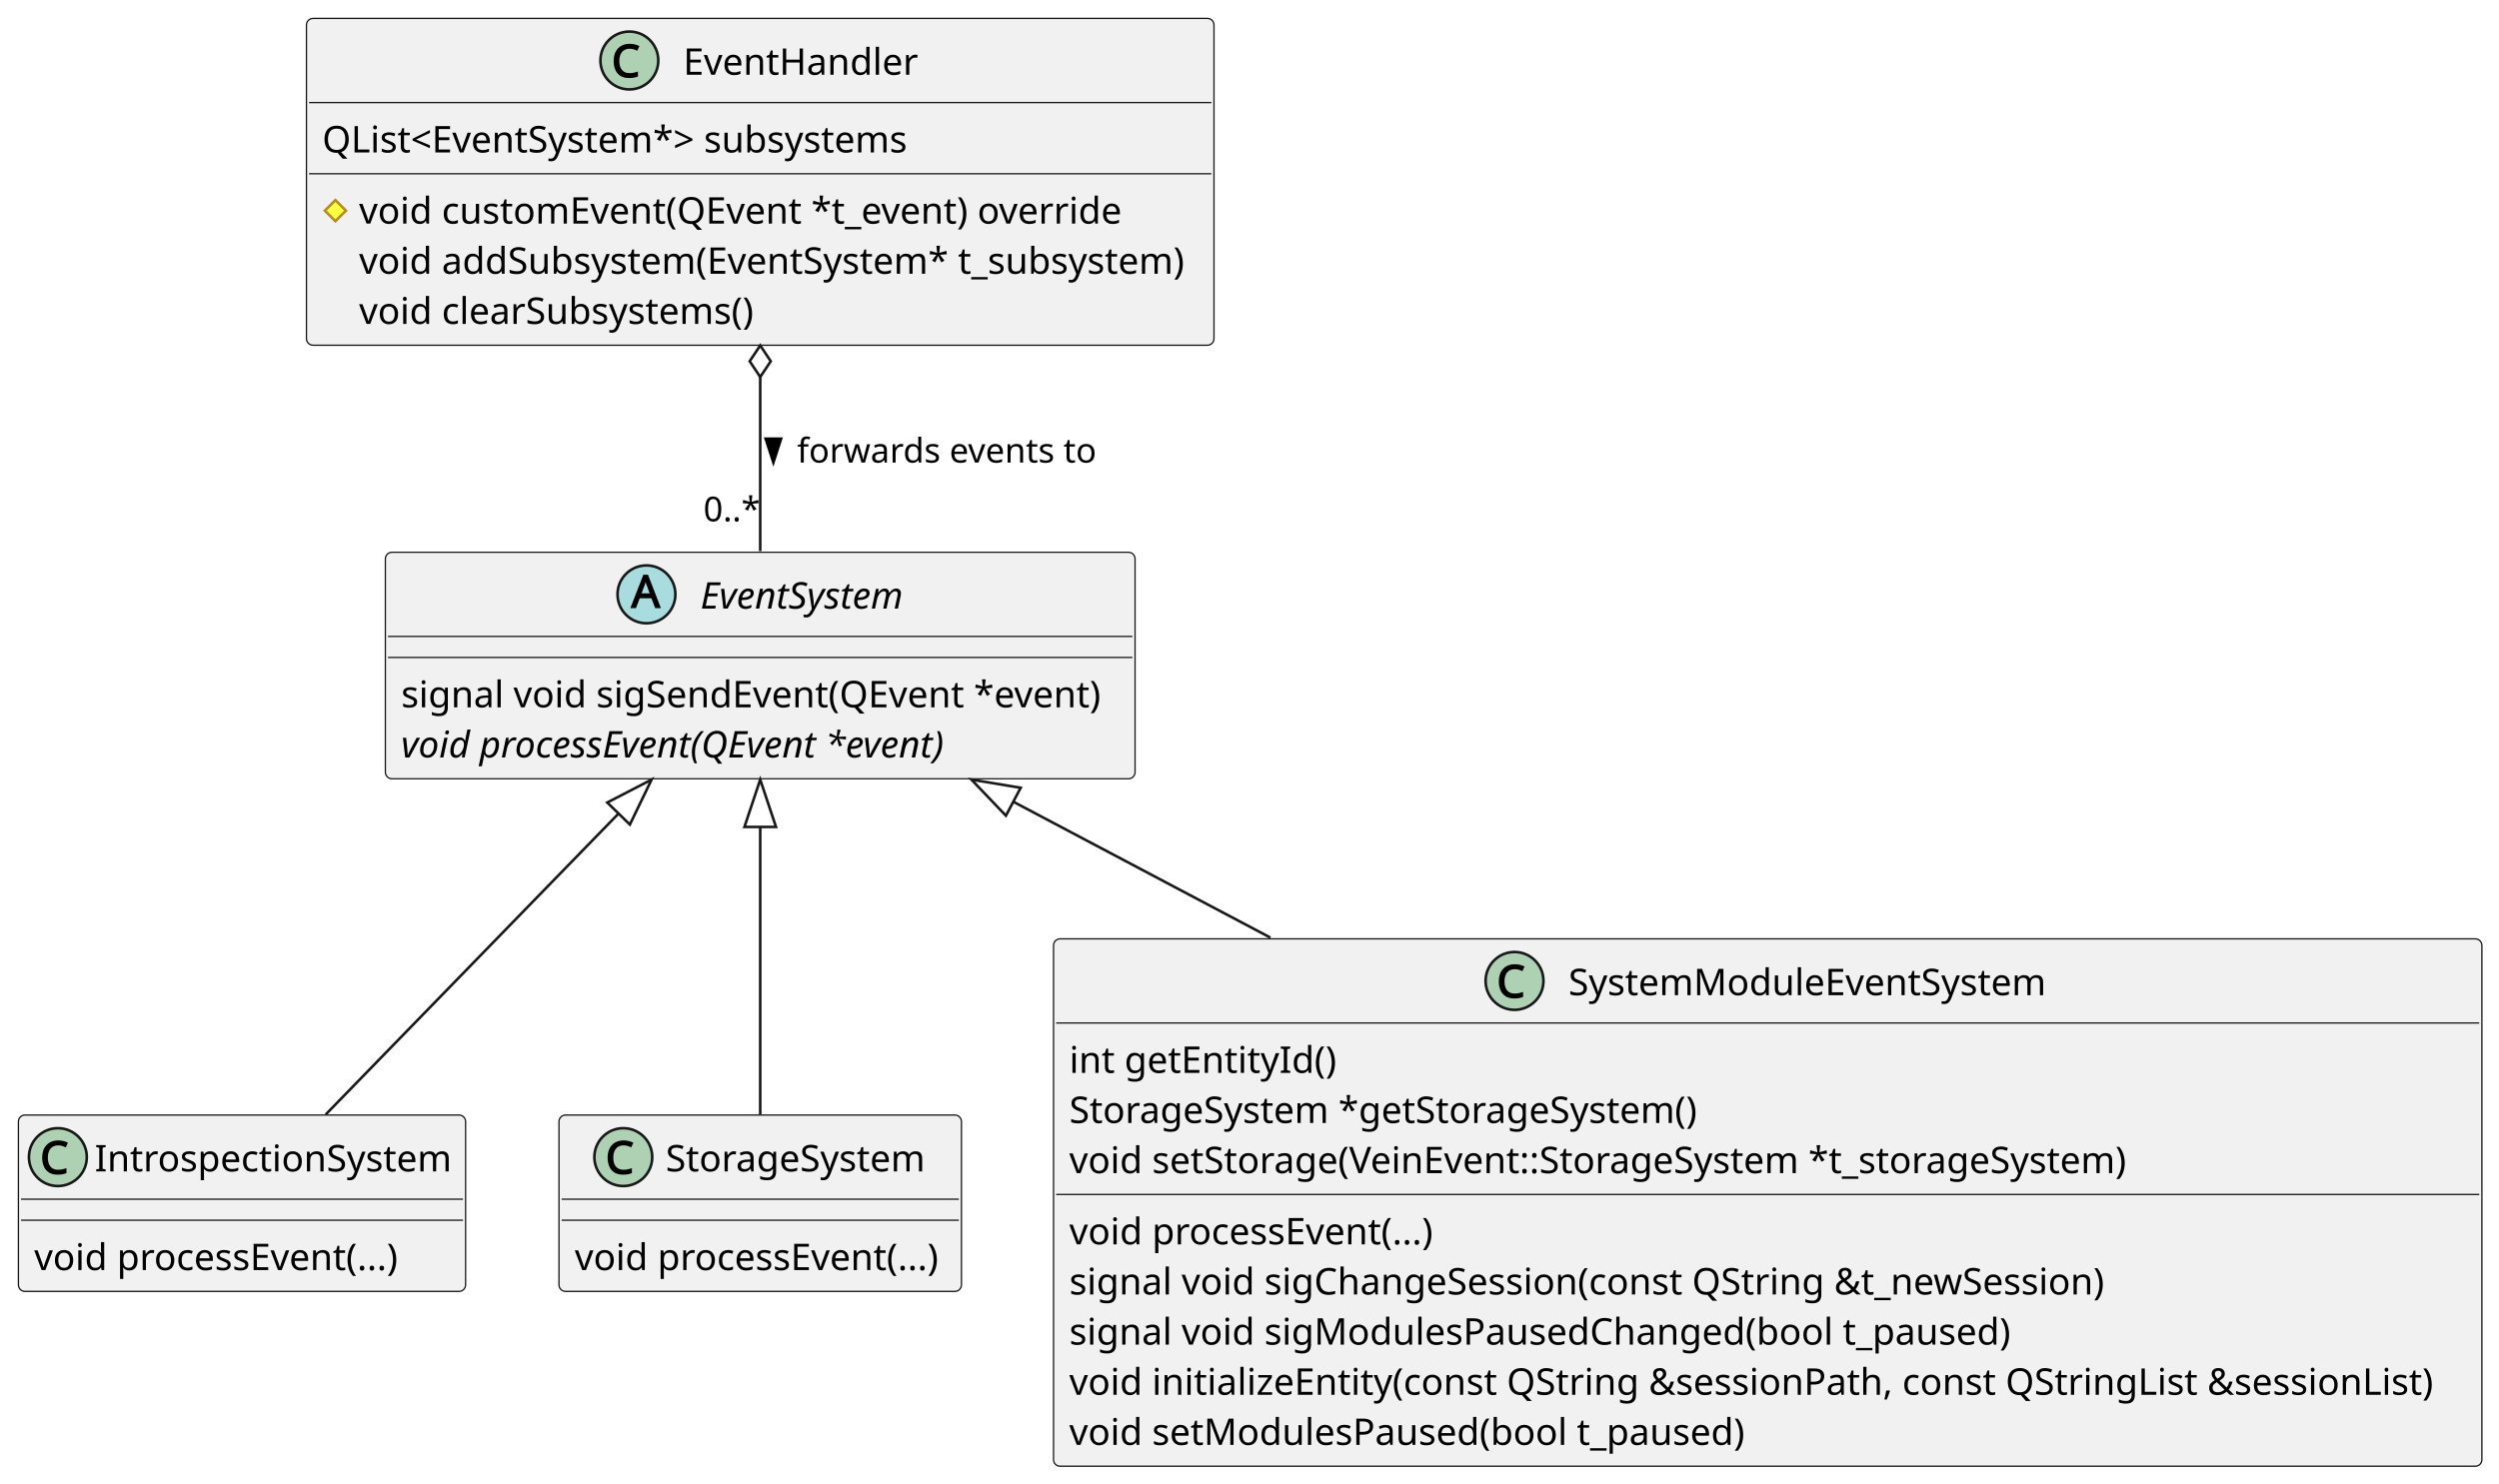
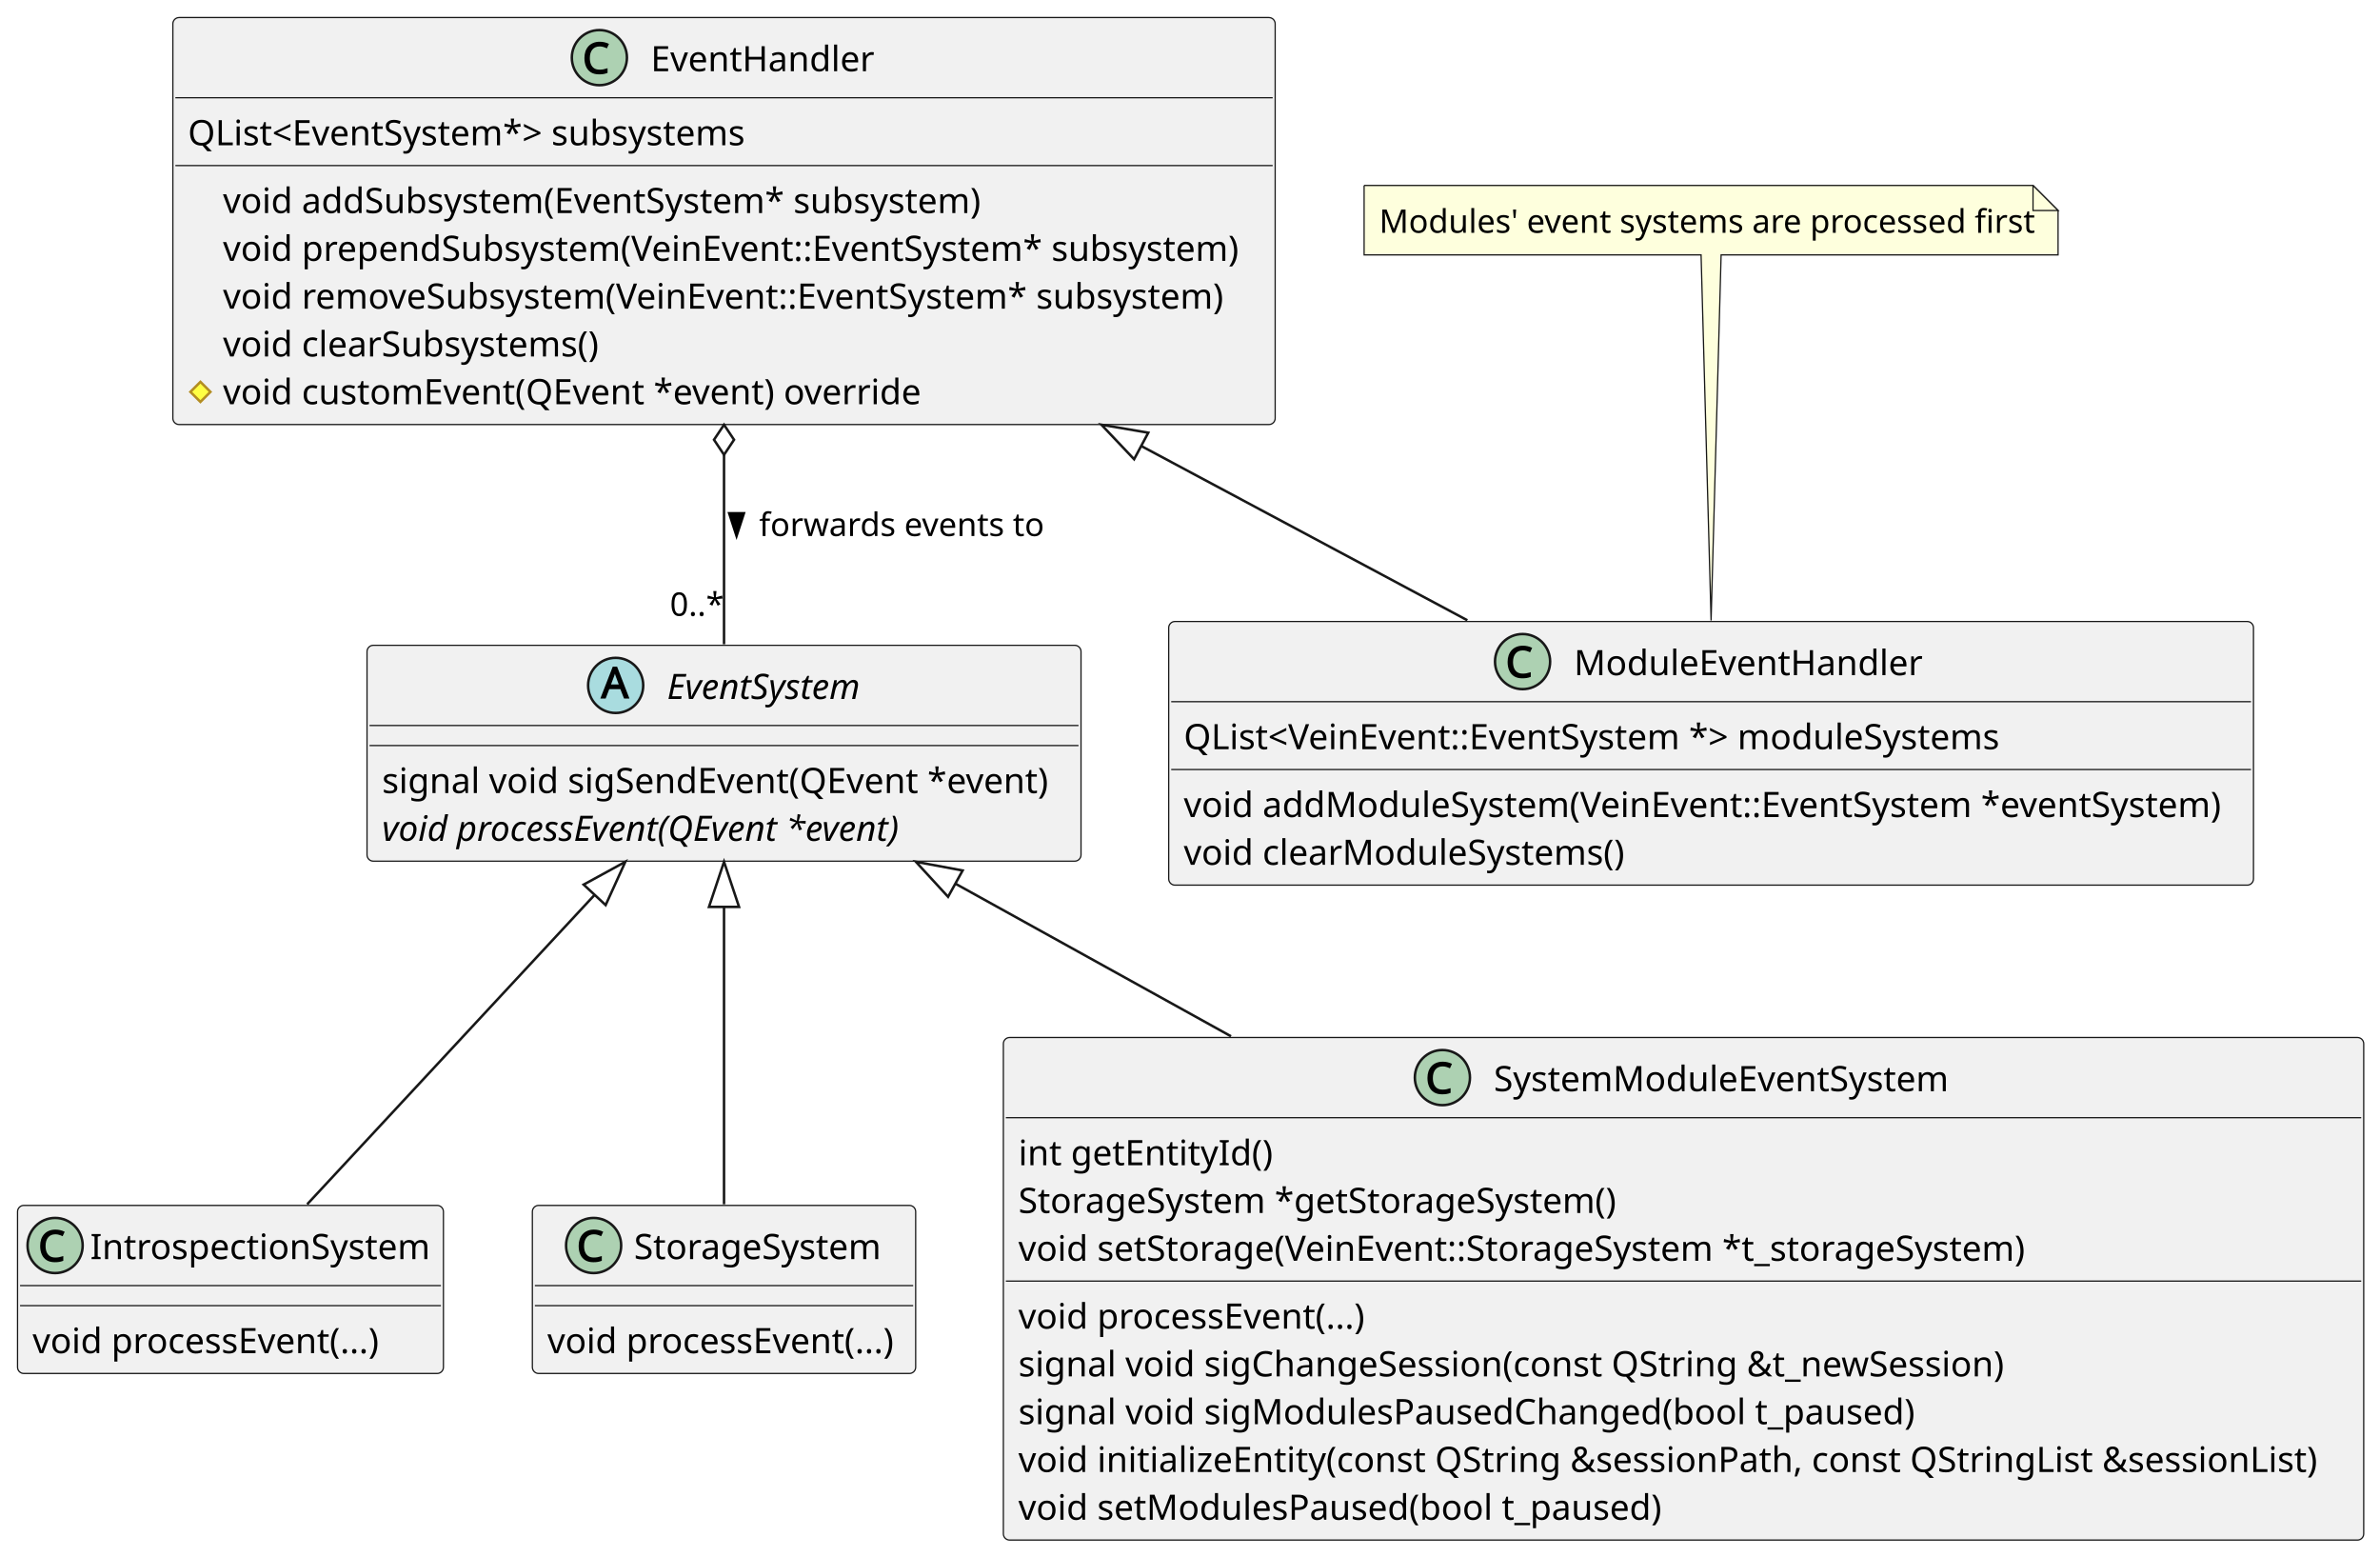
- <svg xmlns="http://www.w3.org/2000/svg" contentStyleType="text/css" height="564px" preserveAspectRatio="none" style="width:950px;height:564px;background:#FFFFFF;" version="1.1" viewBox="0 0 950 564" width="950px" zoomAndPan="magnify">
+ <svg xmlns="http://www.w3.org/2000/svg" contentStyleType="text/css" height="621px" preserveAspectRatio="none" style="width:950px;height:621px;background:#FFFFFF;" version="1.1" viewBox="0 0 950 621" width="950px" zoomAndPan="magnify">
  <defs />
  <g>
    <g id="elem_EventHandler">
-       <rect codeLine="2" fill="#F1F1F1" height="124.272" id="EventHandler" rx="2.5" ry="2.5" style="stroke:#181818;stroke-width:0.5;" width="345" x="116.5" y="7" />
+       <rect codeLine="2" fill="#F1F1F1" height="162.407" id="EventHandler" rx="2.5" ry="2.5" style="stroke:#181818;stroke-width:0.5;" width="440" x="69" y="7" />
      <ellipse cx="239.25" cy="23" fill="#ADD1B2" rx="11" ry="11" style="stroke:#181818;stroke-width:1.0;" />
      <path d="M239.359,18.531 Q238.438,18.531 237.703,18.844 Q236.984,19.156 236.484,19.75 Q235.984,20.328 235.703,21.203 Q235.438,22.078 235.438,23.172 Q235.438,24.609 235.875,25.656 Q236.328,26.703 237.172,27.25 Q238.031,27.797 239.344,27.797 Q240.125,27.797 240.812,27.672 Q241.516,27.531 242.516,27.219 L242.516,29.094 Q241.656,29.422 240.891,29.547 Q240.141,29.672 239.125,29.672 Q237.203,29.672 235.891,28.875 Q234.594,28.062 233.938,26.594 Q233.281,25.109 233.281,23.141 Q233.281,21.719 233.672,20.547 Q234.078,19.359 234.859,18.484 Q235.641,17.609 236.781,17.141 Q237.922,16.656 239.391,16.656 Q240.344,16.656 241.234,16.859 Q242.141,17.047 243.078,17.516 L242.25,19.297 Q241.469,18.922 240.812,18.734 Q240.156,18.531 239.359,18.531 Z " fill="#000000" />
      <text fill="#000000" font-family="sans-serif" font-size="14" lengthAdjust="spacing" textLength="91" x="259.75" y="28.432">EventHandler</text>
-       <line style="stroke:#181818;stroke-width:0.5;" x1="117.5" x2="460.5" y1="39" y2="39" />
-       <text fill="#000000" font-family="sans-serif" font-size="14" lengthAdjust="spacing" textLength="226" x="122.5" y="57.966">QList&lt;EventSystem*&gt; subsystems</text>
-       <line style="stroke:#181818;stroke-width:0.5;" x1="117.5" x2="460.5" y1="66.068" y2="66.068" />
-       <polygon fill="#FFFF44" points="127.5,76.102,131.5,80.102,127.5,84.102,123.5,80.102" style="stroke:#B38D22;stroke-width:1.0;" />
-       <text fill="#000000" font-family="sans-serif" font-size="14" lengthAdjust="spacing" textLength="294" x="136.5" y="85.034">void customEvent(QEvent *t_event) override</text>
-       <text fill="#000000" font-family="sans-serif" font-size="14" lengthAdjust="spacing" textLength="319" x="136.5" y="104.102">void addSubsystem(EventSystem* t_subsystem)</text>
-       <text fill="#000000" font-family="sans-serif" font-size="14" lengthAdjust="spacing" textLength="153" x="136.5" y="123.17">void clearSubsystems()</text>
+       <line style="stroke:#181818;stroke-width:0.5;" x1="70" x2="508" y1="39" y2="39" />
+       <text fill="#000000" font-family="sans-serif" font-size="14" lengthAdjust="spacing" textLength="226" x="75" y="57.966">QList&lt;EventSystem*&gt; subsystems</text>
+       <line style="stroke:#181818;stroke-width:0.5;" x1="70" x2="508" y1="66.068" y2="66.068" />
+       <text fill="#000000" font-family="sans-serif" font-size="14" lengthAdjust="spacing" textLength="308" x="89" y="85.034">void addSubsystem(EventSystem* subsystem)</text>
+       <text fill="#000000" font-family="sans-serif" font-size="14" lengthAdjust="spacing" textLength="414" x="89" y="104.102">void prependSubsystem(VeinEvent::EventSystem* subsystem)</text>
+       <text fill="#000000" font-family="sans-serif" font-size="14" lengthAdjust="spacing" textLength="406" x="89" y="123.17">void removeSubsystem(VeinEvent::EventSystem* subsystem)</text>
+       <text fill="#000000" font-family="sans-serif" font-size="14" lengthAdjust="spacing" textLength="153" x="89" y="142.238">void clearSubsystems()</text>
+       <polygon fill="#FFFF44" points="80,152.374,84,156.374,80,160.374,76,156.374" style="stroke:#B38D22;stroke-width:1.0;" />
+       <text fill="#000000" font-family="sans-serif" font-size="14" lengthAdjust="spacing" textLength="283" x="89" y="161.305">void customEvent(QEvent *event) override</text>
+     </g>
+     <g id="elem_ModuleEventHandler">
+       <rect codeLine="11" fill="#F1F1F1" height="105.204" id="ModuleEventHandler" rx="2.5" ry="2.5" style="stroke:#181818;stroke-width:0.5;" width="433" x="466.5" y="248" />
+       <ellipse cx="607.75" cy="264" fill="#ADD1B2" rx="11" ry="11" style="stroke:#181818;stroke-width:1.0;" />
+       <path d="M607.859,259.531 Q606.938,259.531 606.203,259.844 Q605.484,260.156 604.984,260.75 Q604.484,261.328 604.203,262.203 Q603.938,263.078 603.938,264.172 Q603.938,265.609 604.375,266.656 Q604.828,267.703 605.672,268.25 Q606.531,268.797 607.844,268.797 Q608.625,268.797 609.312,268.672 Q610.016,268.531 611.016,268.219 L611.016,270.094 Q610.156,270.422 609.391,270.547 Q608.641,270.672 607.625,270.672 Q605.703,270.672 604.391,269.875 Q603.094,269.062 602.438,267.594 Q601.781,266.109 601.781,264.141 Q601.781,262.719 602.172,261.547 Q602.578,260.359 603.359,259.484 Q604.141,258.609 605.281,258.141 Q606.422,257.656 607.891,257.656 Q608.844,257.656 609.734,257.859 Q610.641,258.047 611.578,258.516 L610.75,260.297 Q609.969,259.922 609.312,259.734 Q608.656,259.531 607.859,259.531 Z " fill="#000000" />
+       <text fill="#000000" font-family="sans-serif" font-size="14" lengthAdjust="spacing" textLength="142" x="628.25" y="269.432">ModuleEventHandler</text>
+       <line style="stroke:#181818;stroke-width:0.5;" x1="467.5" x2="898.5" y1="280" y2="280" />
+       <text fill="#000000" font-family="sans-serif" font-size="14" lengthAdjust="spacing" textLength="331" x="472.5" y="298.966">QList&lt;VeinEvent::EventSystem *&gt; moduleSystems</text>
+       <line style="stroke:#181818;stroke-width:0.5;" x1="467.5" x2="898.5" y1="307.068" y2="307.068" />
+       <text fill="#000000" font-family="sans-serif" font-size="14" lengthAdjust="spacing" textLength="421" x="472.5" y="326.034">void addModuleSystem(VeinEvent::EventSystem *eventSystem)</text>
+       <text fill="#000000" font-family="sans-serif" font-size="14" lengthAdjust="spacing" textLength="179" x="472.5" y="345.102">void clearModuleSystems()</text>
+     </g>
+     <g id="elem_GMN4">
+       <path d="M544.5,74 L544.5,101.706 A0,0 0 0 0 544.5,101.706 L679,101.706 L683,247.6 L687,101.706 L821.5,101.706 A0,0 0 0 0 821.5,101.706 L821.5,84 L811.5,74 L544.5,74 A0,0 0 0 0 544.5,74 " fill="#FEFFDD" style="stroke:#181818;stroke-width:0.5;" />
+       <path d="M811.5,74 L811.5,84 L821.5,84 L811.5,74 " fill="#FEFFDD" style="stroke:#181818;stroke-width:0.5;" />
+       <text fill="#000000" font-family="sans-serif" font-size="13" lengthAdjust="spacing" textLength="256" x="550.5" y="92.897">Modules' event systems are processed first</text>
    </g>
    <g id="elem_EventSystem">
-       <rect codeLine="9" fill="#F1F1F1" height="86.136" id="EventSystem" rx="2.5" ry="2.5" style="stroke:#181818;stroke-width:0.5;" width="285" x="146.5" y="210" />
-       <ellipse cx="245.75" cy="226" fill="#A9DCDF" rx="11" ry="11" style="stroke:#181818;stroke-width:1.0;" />
-       <path d="M249.094,231.25 L247.625,227.5 L243.188,227.5 L241.75,231.25 L239.625,231.25 L244.578,218.531 L246.328,218.531 L251.25,231.25 L249.094,231.25 Z M245.75,222.297 Q245.703,222.141 245.578,221.781 Q245.453,221.422 245.344,221.047 Q245.234,220.656 245.438,220.594 Q245.594,220.781 245.5,221.141 Q245.406,221.484 245.312,221.781 Q245.219,222.062 245.141,222.297 L243.906,225.609 L246.984,225.609 L245.75,222.297 Z " fill="#000000" />
-       <text fill="#000000" font-family="sans-serif" font-size="14" font-style="italic" lengthAdjust="spacing" textLength="78" x="266.25" y="231.432">EventSystem</text>
-       <line style="stroke:#181818;stroke-width:0.5;" x1="147.5" x2="430.5" y1="242" y2="242" />
-       <line style="stroke:#181818;stroke-width:0.5;" x1="147.5" x2="430.5" y1="250" y2="250" />
-       <text fill="#000000" font-family="sans-serif" font-size="14" lengthAdjust="spacing" textLength="273" x="152.5" y="268.966">signal void sigSendEvent(QEvent *event)</text>
-       <text fill="#000000" font-family="sans-serif" font-size="14" font-style="italic" lengthAdjust="spacing" textLength="210" x="152.5" y="288.034">void processEvent(QEvent *event)</text>
+       <rect codeLine="20" fill="#F1F1F1" height="86.136" id="EventSystem" rx="2.5" ry="2.5" style="stroke:#181818;stroke-width:0.5;" width="285" x="146.5" y="257.5" />
+       <ellipse cx="245.75" cy="273.5" fill="#A9DCDF" rx="11" ry="11" style="stroke:#181818;stroke-width:1.0;" />
+       <path d="M249.094,278.75 L247.625,275 L243.188,275 L241.75,278.75 L239.625,278.75 L244.578,266.031 L246.328,266.031 L251.25,278.75 L249.094,278.75 Z M245.75,269.797 Q245.703,269.641 245.578,269.281 Q245.453,268.922 245.344,268.547 Q245.234,268.156 245.438,268.094 Q245.594,268.281 245.5,268.641 Q245.406,268.984 245.312,269.281 Q245.219,269.562 245.141,269.797 L243.906,273.109 L246.984,273.109 L245.75,269.797 Z " fill="#000000" />
+       <text fill="#000000" font-family="sans-serif" font-size="14" font-style="italic" lengthAdjust="spacing" textLength="78" x="266.25" y="278.932">EventSystem</text>
+       <line style="stroke:#181818;stroke-width:0.5;" x1="147.5" x2="430.5" y1="289.5" y2="289.5" />
+       <line style="stroke:#181818;stroke-width:0.5;" x1="147.5" x2="430.5" y1="297.5" y2="297.5" />
+       <text fill="#000000" font-family="sans-serif" font-size="14" lengthAdjust="spacing" textLength="273" x="152.5" y="316.466">signal void sigSendEvent(QEvent *event)</text>
+       <text fill="#000000" font-family="sans-serif" font-size="14" font-style="italic" lengthAdjust="spacing" textLength="210" x="152.5" y="335.534">void processEvent(QEvent *event)</text>
    </g>
    <g id="elem_IntrospectionSystem">
-       <rect codeLine="14" fill="#F1F1F1" height="67.068" id="IntrospectionSystem" rx="2.5" ry="2.5" style="stroke:#181818;stroke-width:0.5;" width="170" x="7" y="424" />
-       <ellipse cx="22" cy="440" fill="#ADD1B2" rx="11" ry="11" style="stroke:#181818;stroke-width:1.0;" />
-       <path d="M22.109,435.531 Q21.188,435.531 20.453,435.844 Q19.734,436.156 19.234,436.75 Q18.734,437.328 18.453,438.203 Q18.188,439.078 18.188,440.172 Q18.188,441.609 18.625,442.656 Q19.078,443.703 19.922,444.25 Q20.781,444.797 22.094,444.797 Q22.875,444.797 23.562,444.672 Q24.266,444.531 25.266,444.219 L25.266,446.094 Q24.406,446.422 23.641,446.547 Q22.891,446.672 21.875,446.672 Q19.953,446.672 18.641,445.875 Q17.344,445.062 16.688,443.594 Q16.031,442.109 16.031,440.141 Q16.031,438.719 16.422,437.547 Q16.828,436.359 17.609,435.484 Q18.391,434.609 19.531,434.141 Q20.672,433.656 22.141,433.656 Q23.094,433.656 23.984,433.859 Q24.891,434.047 25.828,434.516 L25,436.297 Q24.219,435.922 23.562,435.734 Q22.906,435.531 22.109,435.531 Z " fill="#000000" />
-       <text fill="#000000" font-family="sans-serif" font-size="14" lengthAdjust="spacing" textLength="138" x="36" y="445.432">IntrospectionSystem</text>
-       <line style="stroke:#181818;stroke-width:0.5;" x1="8" x2="176" y1="456" y2="456" />
-       <line style="stroke:#181818;stroke-width:0.5;" x1="8" x2="176" y1="464" y2="464" />
-       <text fill="#000000" font-family="sans-serif" font-size="14" lengthAdjust="spacing" textLength="141" x="13" y="482.966">void processEvent(...)</text>
+       <rect codeLine="25" fill="#F1F1F1" height="67.068" id="IntrospectionSystem" rx="2.5" ry="2.5" style="stroke:#181818;stroke-width:0.5;" width="170" x="7" y="481" />
+       <ellipse cx="22" cy="497" fill="#ADD1B2" rx="11" ry="11" style="stroke:#181818;stroke-width:1.0;" />
+       <path d="M22.109,492.531 Q21.188,492.531 20.453,492.844 Q19.734,493.156 19.234,493.75 Q18.734,494.328 18.453,495.203 Q18.188,496.078 18.188,497.172 Q18.188,498.609 18.625,499.656 Q19.078,500.703 19.922,501.25 Q20.781,501.797 22.094,501.797 Q22.875,501.797 23.562,501.672 Q24.266,501.531 25.266,501.219 L25.266,503.094 Q24.406,503.422 23.641,503.547 Q22.891,503.672 21.875,503.672 Q19.953,503.672 18.641,502.875 Q17.344,502.062 16.688,500.594 Q16.031,499.109 16.031,497.141 Q16.031,495.719 16.422,494.547 Q16.828,493.359 17.609,492.484 Q18.391,491.609 19.531,491.141 Q20.672,490.656 22.141,490.656 Q23.094,490.656 23.984,490.859 Q24.891,491.047 25.828,491.516 L25,493.297 Q24.219,492.922 23.562,492.734 Q22.906,492.531 22.109,492.531 Z " fill="#000000" />
+       <text fill="#000000" font-family="sans-serif" font-size="14" lengthAdjust="spacing" textLength="138" x="36" y="502.432">IntrospectionSystem</text>
+       <line style="stroke:#181818;stroke-width:0.5;" x1="8" x2="176" y1="513" y2="513" />
+       <line style="stroke:#181818;stroke-width:0.5;" x1="8" x2="176" y1="521" y2="521" />
+       <text fill="#000000" font-family="sans-serif" font-size="14" lengthAdjust="spacing" textLength="141" x="13" y="539.966">void processEvent(...)</text>
    </g>
    <g id="elem_StorageSystem">
-       <rect codeLine="18" fill="#F1F1F1" height="67.068" id="StorageSystem" rx="2.5" ry="2.5" style="stroke:#181818;stroke-width:0.5;" width="153" x="212.5" y="424" />
-       <ellipse cx="236.95" cy="440" fill="#ADD1B2" rx="11" ry="11" style="stroke:#181818;stroke-width:1.0;" />
-       <path d="M237.059,435.531 Q236.137,435.531 235.403,435.844 Q234.684,436.156 234.184,436.75 Q233.684,437.328 233.403,438.203 Q233.137,439.078 233.137,440.172 Q233.137,441.609 233.575,442.656 Q234.028,443.703 234.872,444.25 Q235.731,444.797 237.044,444.797 Q237.825,444.797 238.512,444.672 Q239.216,444.531 240.216,444.219 L240.216,446.094 Q239.356,446.422 238.591,446.547 Q237.841,446.672 236.825,446.672 Q234.903,446.672 233.591,445.875 Q232.294,445.062 231.637,443.594 Q230.981,442.109 230.981,440.141 Q230.981,438.719 231.372,437.547 Q231.778,436.359 232.559,435.484 Q233.341,434.609 234.481,434.141 Q235.622,433.656 237.091,433.656 Q238.044,433.656 238.934,433.859 Q239.841,434.047 240.778,434.516 L239.95,436.297 Q239.169,435.922 238.512,435.734 Q237.856,435.531 237.059,435.531 Z " fill="#000000" />
-       <text fill="#000000" font-family="sans-serif" font-size="14" lengthAdjust="spacing" textLength="100" x="253.05" y="445.432">StorageSystem</text>
-       <line style="stroke:#181818;stroke-width:0.5;" x1="213.5" x2="364.5" y1="456" y2="456" />
-       <line style="stroke:#181818;stroke-width:0.5;" x1="213.5" x2="364.5" y1="464" y2="464" />
-       <text fill="#000000" font-family="sans-serif" font-size="14" lengthAdjust="spacing" textLength="141" x="218.5" y="482.966">void processEvent(...)</text>
+       <rect codeLine="29" fill="#F1F1F1" height="67.068" id="StorageSystem" rx="2.5" ry="2.5" style="stroke:#181818;stroke-width:0.5;" width="153" x="212.5" y="481" />
+       <ellipse cx="236.95" cy="497" fill="#ADD1B2" rx="11" ry="11" style="stroke:#181818;stroke-width:1.0;" />
+       <path d="M237.059,492.531 Q236.137,492.531 235.403,492.844 Q234.684,493.156 234.184,493.75 Q233.684,494.328 233.403,495.203 Q233.137,496.078 233.137,497.172 Q233.137,498.609 233.575,499.656 Q234.028,500.703 234.872,501.25 Q235.731,501.797 237.044,501.797 Q237.825,501.797 238.512,501.672 Q239.216,501.531 240.216,501.219 L240.216,503.094 Q239.356,503.422 238.591,503.547 Q237.841,503.672 236.825,503.672 Q234.903,503.672 233.591,502.875 Q232.294,502.062 231.637,500.594 Q230.981,499.109 230.981,497.141 Q230.981,495.719 231.372,494.547 Q231.778,493.359 232.559,492.484 Q233.341,491.609 234.481,491.141 Q235.622,490.656 237.091,490.656 Q238.044,490.656 238.934,490.859 Q239.841,491.047 240.778,491.516 L239.95,493.297 Q239.169,492.922 238.512,492.734 Q237.856,492.531 237.059,492.531 Z " fill="#000000" />
+       <text fill="#000000" font-family="sans-serif" font-size="14" lengthAdjust="spacing" textLength="100" x="253.05" y="502.432">StorageSystem</text>
+       <line style="stroke:#181818;stroke-width:0.5;" x1="213.5" x2="364.5" y1="513" y2="513" />
+       <line style="stroke:#181818;stroke-width:0.5;" x1="213.5" x2="364.5" y1="521" y2="521" />
+       <text fill="#000000" font-family="sans-serif" font-size="14" lengthAdjust="spacing" textLength="141" x="218.5" y="539.966">void processEvent(...)</text>
    </g>
    <g id="elem_SystemModuleEventSystem">
-       <rect codeLine="22" fill="#F1F1F1" height="200.543" id="SystemModuleEventSystem" rx="2.5" ry="2.5" style="stroke:#181818;stroke-width:0.5;" width="543" x="400.5" y="357" />
-       <ellipse cx="575.75" cy="373" fill="#ADD1B2" rx="11" ry="11" style="stroke:#181818;stroke-width:1.0;" />
-       <path d="M575.859,368.531 Q574.938,368.531 574.203,368.844 Q573.484,369.156 572.984,369.75 Q572.484,370.328 572.203,371.203 Q571.938,372.078 571.938,373.172 Q571.938,374.609 572.375,375.656 Q572.828,376.703 573.672,377.25 Q574.531,377.797 575.844,377.797 Q576.625,377.797 577.312,377.672 Q578.016,377.531 579.016,377.219 L579.016,379.094 Q578.156,379.422 577.391,379.547 Q576.641,379.672 575.625,379.672 Q573.703,379.672 572.391,378.875 Q571.094,378.062 570.438,376.594 Q569.781,375.109 569.781,373.141 Q569.781,371.719 570.172,370.547 Q570.578,369.359 571.359,368.484 Q572.141,367.609 573.281,367.141 Q574.422,366.656 575.891,366.656 Q576.844,366.656 577.734,366.859 Q578.641,367.047 579.578,367.516 L578.75,369.297 Q577.969,368.922 577.312,368.734 Q576.656,368.531 575.859,368.531 Z " fill="#000000" />
-       <text fill="#000000" font-family="sans-serif" font-size="14" lengthAdjust="spacing" textLength="184" x="596.25" y="378.432">SystemModuleEventSystem</text>
-       <line style="stroke:#181818;stroke-width:0.5;" x1="401.5" x2="942.5" y1="389" y2="389" />
-       <text fill="#000000" font-family="sans-serif" font-size="14" lengthAdjust="spacing" textLength="104" x="406.5" y="407.966">int getEntityId()</text>
-       <text fill="#000000" font-family="sans-serif" font-size="14" lengthAdjust="spacing" textLength="242" x="406.5" y="427.034">StorageSystem *getStorageSystem()</text>
-       <text fill="#000000" font-family="sans-serif" font-size="14" lengthAdjust="spacing" textLength="408" x="406.5" y="446.102">void setStorage(VeinEvent::StorageSystem *t_storageSystem)</text>
-       <line style="stroke:#181818;stroke-width:0.5;" x1="401.5" x2="942.5" y1="454.204" y2="454.204" />
-       <text fill="#000000" font-family="sans-serif" font-size="14" lengthAdjust="spacing" textLength="141" x="406.5" y="473.17">void processEvent(...)</text>
-       <text fill="#000000" font-family="sans-serif" font-size="14" lengthAdjust="spacing" textLength="404" x="406.5" y="492.238">signal void sigChangeSession(const QString &amp;t_newSession)</text>
-       <text fill="#000000" font-family="sans-serif" font-size="14" lengthAdjust="spacing" textLength="367" x="406.5" y="511.305">signal void sigModulesPausedChanged(bool t_paused)</text>
-       <text fill="#000000" font-family="sans-serif" font-size="14" lengthAdjust="spacing" textLength="531" x="406.5" y="530.373">void initializeEntity(const QString &amp;sessionPath, const QStringList &amp;sessionList)</text>
-       <text fill="#000000" font-family="sans-serif" font-size="14" lengthAdjust="spacing" textLength="261" x="406.5" y="549.441">void setModulesPaused(bool t_paused)</text>
+       <rect codeLine="33" fill="#F1F1F1" height="200.543" id="SystemModuleEventSystem" rx="2.5" ry="2.5" style="stroke:#181818;stroke-width:0.5;" width="543" x="400.5" y="414" />
+       <ellipse cx="575.75" cy="430" fill="#ADD1B2" rx="11" ry="11" style="stroke:#181818;stroke-width:1.0;" />
+       <path d="M575.859,425.531 Q574.938,425.531 574.203,425.844 Q573.484,426.156 572.984,426.75 Q572.484,427.328 572.203,428.203 Q571.938,429.078 571.938,430.172 Q571.938,431.609 572.375,432.656 Q572.828,433.703 573.672,434.25 Q574.531,434.797 575.844,434.797 Q576.625,434.797 577.312,434.672 Q578.016,434.531 579.016,434.219 L579.016,436.094 Q578.156,436.422 577.391,436.547 Q576.641,436.672 575.625,436.672 Q573.703,436.672 572.391,435.875 Q571.094,435.062 570.438,433.594 Q569.781,432.109 569.781,430.141 Q569.781,428.719 570.172,427.547 Q570.578,426.359 571.359,425.484 Q572.141,424.609 573.281,424.141 Q574.422,423.656 575.891,423.656 Q576.844,423.656 577.734,423.859 Q578.641,424.047 579.578,424.516 L578.75,426.297 Q577.969,425.922 577.312,425.734 Q576.656,425.531 575.859,425.531 Z " fill="#000000" />
+       <text fill="#000000" font-family="sans-serif" font-size="14" lengthAdjust="spacing" textLength="184" x="596.25" y="435.432">SystemModuleEventSystem</text>
+       <line style="stroke:#181818;stroke-width:0.5;" x1="401.5" x2="942.5" y1="446" y2="446" />
+       <text fill="#000000" font-family="sans-serif" font-size="14" lengthAdjust="spacing" textLength="104" x="406.5" y="464.966">int getEntityId()</text>
+       <text fill="#000000" font-family="sans-serif" font-size="14" lengthAdjust="spacing" textLength="242" x="406.5" y="484.034">StorageSystem *getStorageSystem()</text>
+       <text fill="#000000" font-family="sans-serif" font-size="14" lengthAdjust="spacing" textLength="408" x="406.5" y="503.102">void setStorage(VeinEvent::StorageSystem *t_storageSystem)</text>
+       <line style="stroke:#181818;stroke-width:0.5;" x1="401.5" x2="942.5" y1="511.204" y2="511.204" />
+       <text fill="#000000" font-family="sans-serif" font-size="14" lengthAdjust="spacing" textLength="141" x="406.5" y="530.17">void processEvent(...)</text>
+       <text fill="#000000" font-family="sans-serif" font-size="14" lengthAdjust="spacing" textLength="404" x="406.5" y="549.238">signal void sigChangeSession(const QString &amp;t_newSession)</text>
+       <text fill="#000000" font-family="sans-serif" font-size="14" lengthAdjust="spacing" textLength="367" x="406.5" y="568.306">signal void sigModulesPausedChanged(bool t_paused)</text>
+       <text fill="#000000" font-family="sans-serif" font-size="14" lengthAdjust="spacing" textLength="531" x="406.5" y="587.373">void initializeEntity(const QString &amp;sessionPath, const QStringList &amp;sessionList)</text>
+       <text fill="#000000" font-family="sans-serif" font-size="14" lengthAdjust="spacing" textLength="261" x="406.5" y="606.441">void setModulesPaused(bool t_paused)</text>
+     </g>
+     <g id="link_EventHandler_ModuleEventHandler">
+       <path codeLine="46" d="M455.517,177.961 C504.507,204.131 541.67,223.99 585.7,247.51 " fill="none" id="EventHandler-backto-ModuleEventHandler" style="stroke:#181818;stroke-width:1.0;" />
+       <polygon fill="none" points="439.64,169.48,452.69,183.253,458.344,172.669,439.64,169.48" style="stroke:#181818;stroke-width:1.0;" />
    </g>
    <g id="link_EventHandler_EventSystem">
-       <path codeLine="35" d="M289,143.36 C289,169.06 289,186.29 289,209.55 " fill="none" id="EventHandler-backto-EventSystem" style="stroke:#181818;stroke-width:1.0;" />
-       <polygon fill="none" points="289,131.36,285,137.36,289,143.36,293,137.36,289,131.36" style="stroke:#181818;stroke-width:1.0;" />
-       <polygon fill="#000000" points="294,175.853,296.939,166.808,291.061,166.808,294,175.853" style="stroke:#000000;stroke-width:1.0;" />
-       <text fill="#000000" font-family="sans-serif" font-size="13" lengthAdjust="spacing" textLength="112" x="303" y="175.897">forwards events to</text>
-       <text fill="#000000" font-family="sans-serif" font-size="13" lengthAdjust="spacing" textLength="20" x="267.406" y="198.213">0..*</text>
+       <path codeLine="47" d="M289,181.48 C289,211.31 289,231.95 289,257.07 " fill="none" id="EventHandler-backto-EventSystem" style="stroke:#181818;stroke-width:1.0;" />
+       <polygon fill="none" points="289,169.48,285,175.48,289,181.48,293,175.48,289,169.48" style="stroke:#181818;stroke-width:1.0;" />
+       <polygon fill="#000000" points="294,213.853,296.939,204.808,291.061,204.808,294,213.853" style="stroke:#000000;stroke-width:1.0;" />
+       <text fill="#000000" font-family="sans-serif" font-size="13" lengthAdjust="spacing" textLength="112" x="303" y="213.897">forwards events to</text>
+       <text fill="#000000" font-family="sans-serif" font-size="13" lengthAdjust="spacing" textLength="20" x="267.406" y="245.736">0..*</text>
    </g>
    <g id="link_EventSystem_IntrospectionSystem">
-       <path codeLine="38" d="M235.149,309.352 C198.258,347.272 157.53,389.14 123.84,423.77 " fill="none" id="EventSystem-backto-IntrospectionSystem" style="stroke:#181818;stroke-width:1.0;" />
-       <polygon fill="none" points="247.7,296.45,230.848,305.168,239.449,313.536,247.7,296.45" style="stroke:#181818;stroke-width:1.0;" />
+       <path codeLine="50" d="M237.358,357.076 C199.968,397.316 156.79,443.77 122.61,480.56 " fill="none" id="EventSystem-backto-IntrospectionSystem" style="stroke:#181818;stroke-width:1.0;" />
+       <polygon fill="none" points="249.61,343.89,232.962,352.992,241.753,361.16,249.61,343.89" style="stroke:#181818;stroke-width:1.0;" />
    </g>
    <g id="link_EventSystem_StorageSystem">
-       <path codeLine="39" d="M289,314.45 C289,352.37 289,389.14 289,423.77 " fill="none" id="EventSystem-backto-StorageSystem" style="stroke:#181818;stroke-width:1.0;" />
-       <polygon fill="none" points="289,296.45,283,314.45,295,314.45,289,296.45" style="stroke:#181818;stroke-width:1.0;" />
+       <path codeLine="51" d="M289,361.89 C289,402.13 289,443.77 289,480.56 " fill="none" id="EventSystem-backto-StorageSystem" style="stroke:#181818;stroke-width:1.0;" />
+       <polygon fill="none" points="289,343.89,283,361.89,295,361.89,289,343.89" style="stroke:#181818;stroke-width:1.0;" />
    </g>
    <g id="link_EventSystem_SystemModuleEventSystem">
-       <path codeLine="40" d="M385.202,304.864 C418.542,322.494 442.86,335.35 482.94,356.54 " fill="none" id="EventSystem-backto-SystemModuleEventSystem" style="stroke:#181818;stroke-width:1.0;" />
-       <polygon fill="none" points="369.29,296.45,382.397,310.168,388.007,299.56,369.29,296.45" style="stroke:#181818;stroke-width:1.0;" />
+       <path codeLine="52" d="M381.337,352.609 C417.678,372.729 447.04,388.98 491.37,413.52 " fill="none" id="EventSystem-backto-SystemModuleEventSystem" style="stroke:#181818;stroke-width:1.0;" />
+       <polygon fill="none" points="365.59,343.89,378.431,357.858,384.244,347.36,365.59,343.89" style="stroke:#181818;stroke-width:1.0;" />
    </g>
  </g>
</svg>
